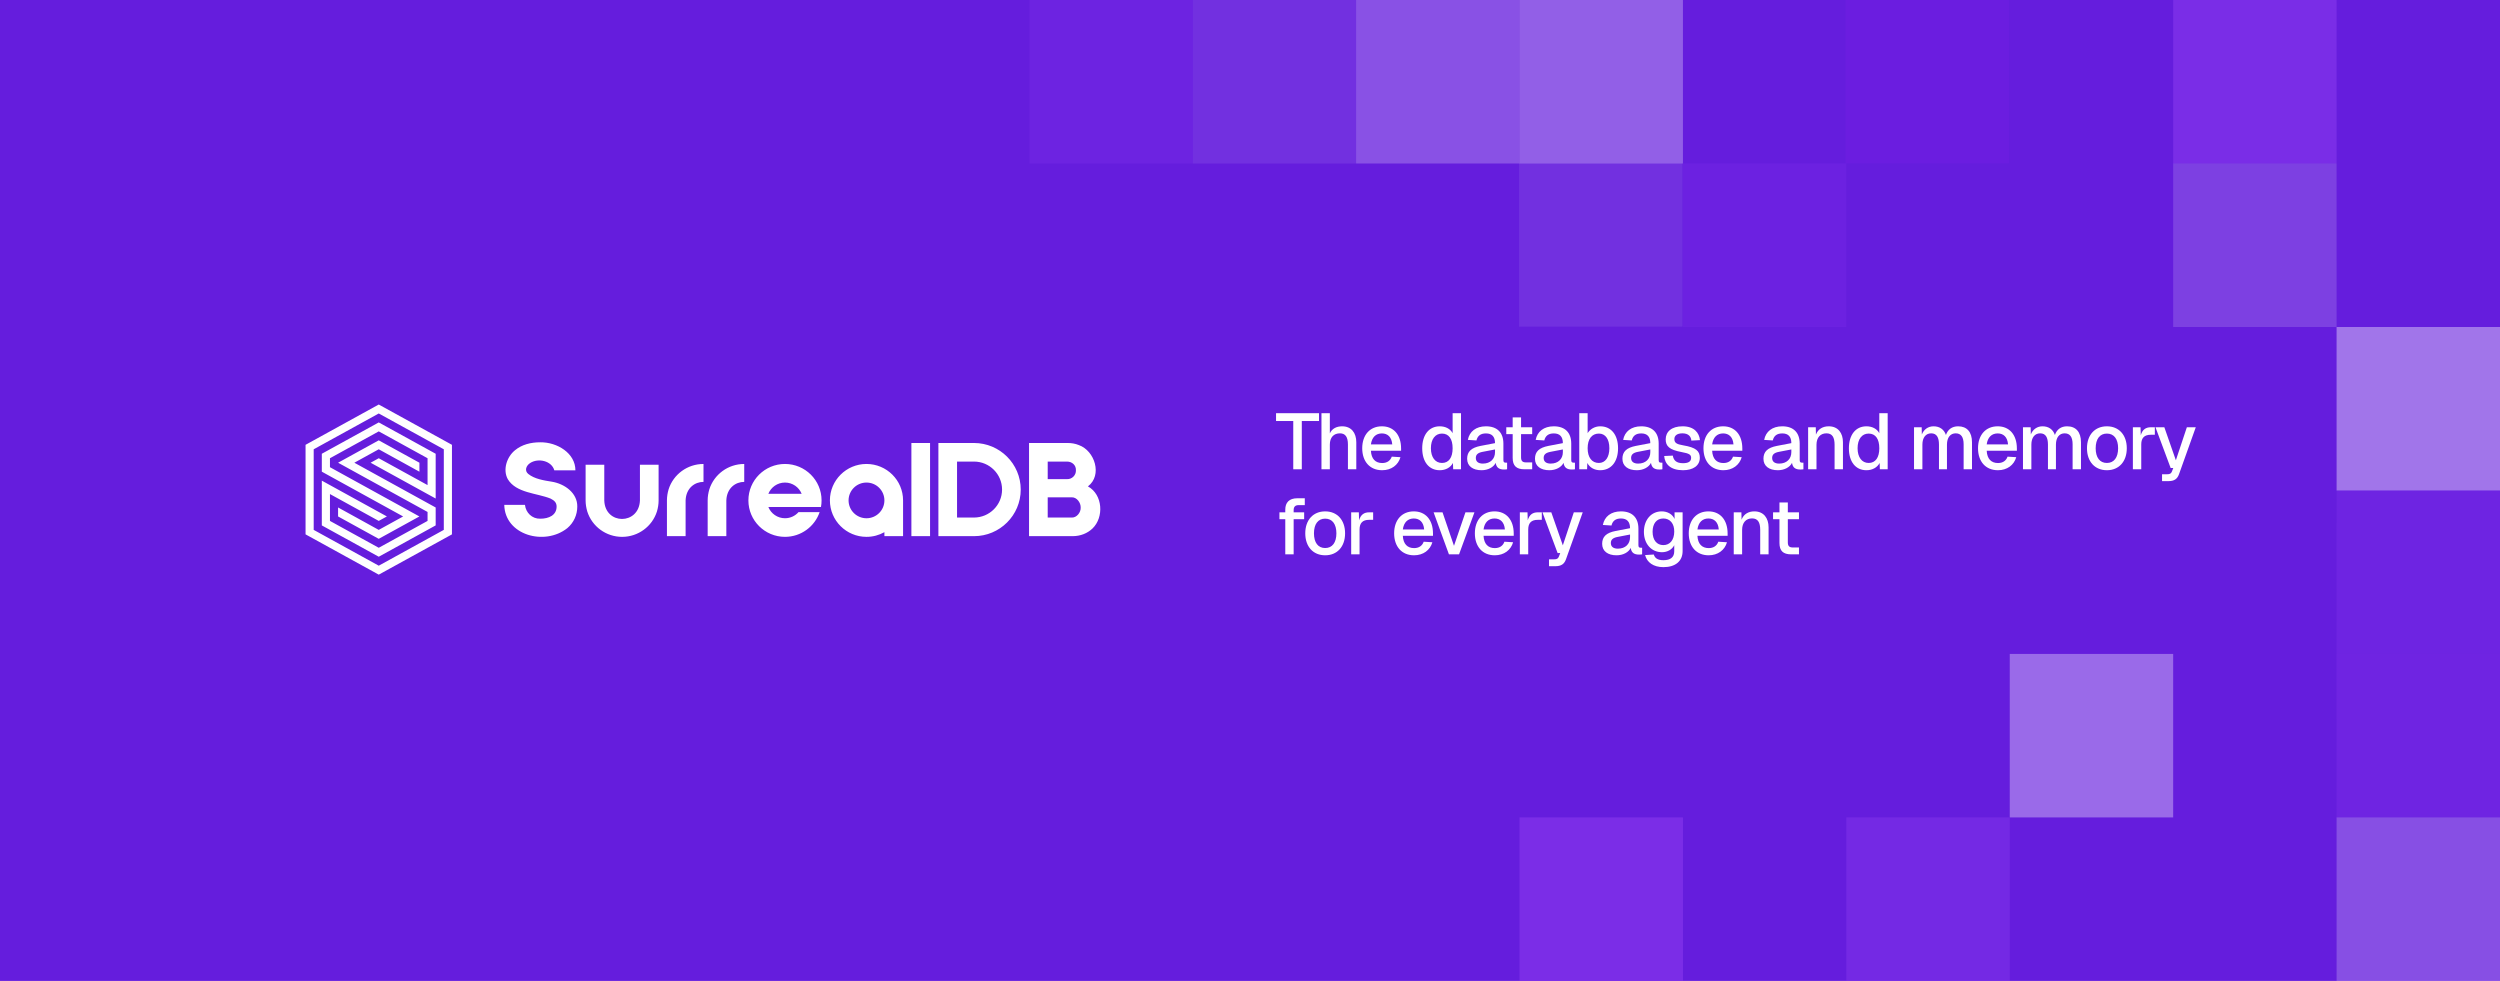
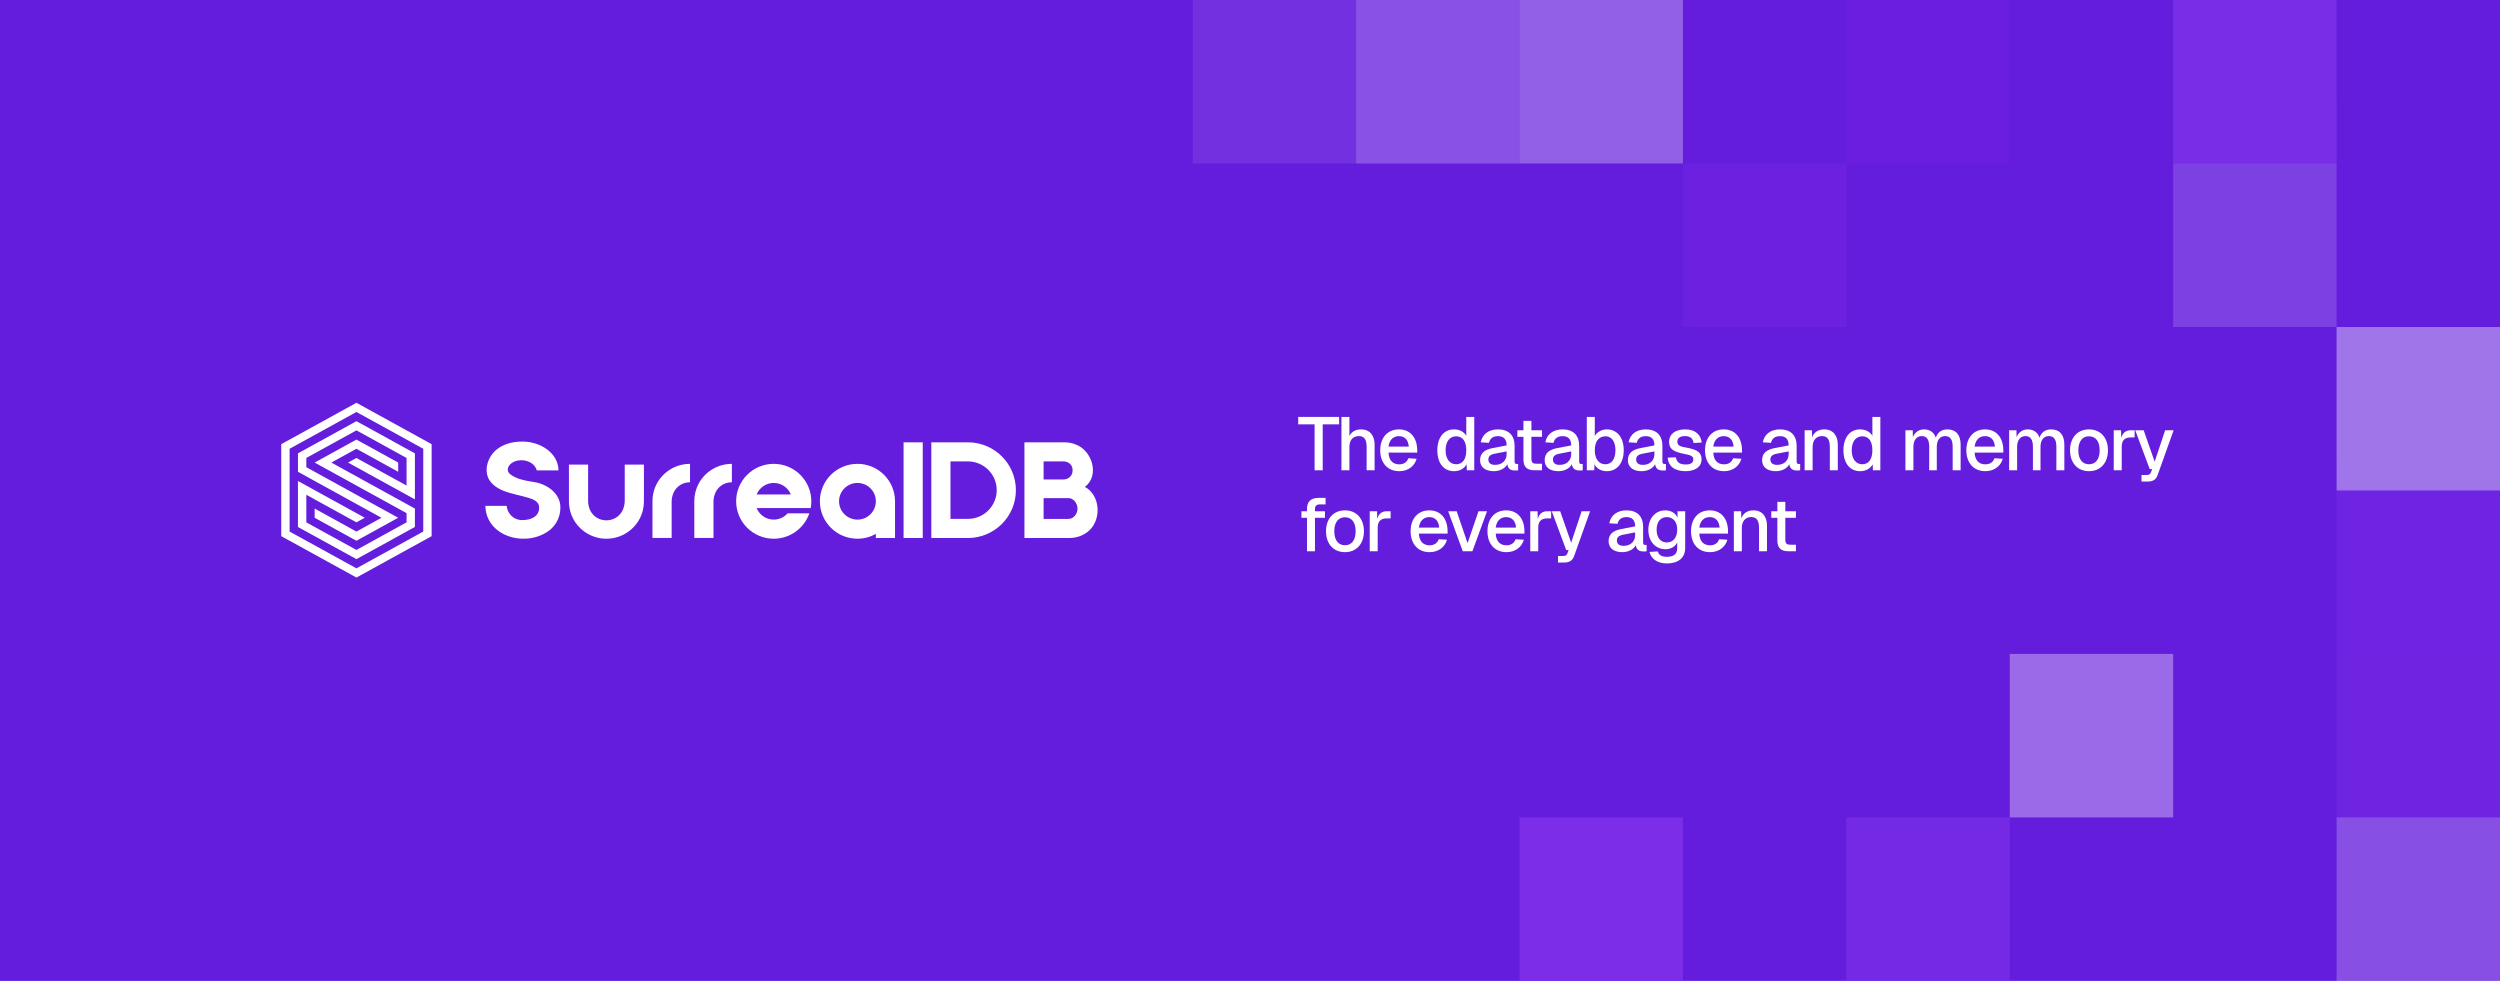
<svg xmlns="http://www.w3.org/2000/svg" width="1440" height="565" viewBox="0 0 1440 565" fill="none">
+   <rect width="1440" height="565" fill="#651DDD" />
  <g clip-path="url(#clip0_35691_84244)">
-     <rect width="1440" height="565" fill="#651DDD" />
-     <g clip-path="url(#clip1_35691_84244)">
-       <path d="M1251.75 -0.001L1251.75 94.166L1345.88 94.166L1345.87 -0.001L1251.75 -0.001Z" fill="#7F31EA" fill-opacity="0.83" />
-       <path opacity="0.3" d="M687 -0.001L687 94.166L781.125 94.166L781.125 -0.001L687 -0.001Z" fill="white" fill-opacity="0.29" />
-       <path d="M1157.62 376.666L1157.62 470.833L1251.75 470.833L1251.75 376.666L1157.62 376.666Z" fill="white" fill-opacity="0.34" />
-       <path opacity="0.6" d="M781.125 -0.001L781.125 94.166L875.25 94.166L875.25 -0.001L781.125 -0.001Z" fill="white" fill-opacity="0.39" />
-       <path d="M1251.75 94.166L1251.75 188.333L1345.88 188.333L1345.87 94.166L1251.75 94.166Z" fill="white" fill-opacity="0.16" />
-       <path opacity="0.2" d="M875 94L875 188.167L969.125 188.167L969.125 94L875 94Z" fill="white" fill-opacity="0.41" />
-       <path d="M1345.87 376.666L1345.88 470.833L1440 470.833L1440 376.666L1345.87 376.666Z" fill="#8333EB" fill-opacity="0.32" />
-       <path d="M969.375 94.166L969.375 188.333L1063.5 188.333L1063.5 94.166L969.375 94.166Z" fill="#7F31EA" fill-opacity="0.26" />
-       <path d="M1345.87 282.5L1345.88 376.667L1440 376.667L1440 282.5L1345.87 282.5Z" fill="#7D31EA" fill-opacity="0.37" />
-       <path d="M875.25 -0.001L875.25 94.166L969.375 94.166L969.375 -0.001L875.25 -0.001Z" fill="white" fill-opacity="0.29" />
-       <path d="M1063 -0.001L1063 94.166L1157.12 94.166L1157.12 -0.001L1063 -0.001Z" fill="#751EE8" fill-opacity="0.36" />
-       <path d="M875.25 470.833L875.25 565L969.375 565L969.375 470.833L875.25 470.833Z" fill="#8333EB" fill-opacity="0.75" />
-       <path d="M1063.5 470.833L1063.5 565L1157.62 565L1157.62 470.833L1063.5 470.833Z" fill="#7F31EA" fill-opacity="0.6" />
-       <path d="M1345.87 470.833L1345.88 565L1440 565L1440 470.833L1345.87 470.833Z" fill="white" fill-opacity="0.22" />
-       <path d="M1345.87 188.333L1345.88 282.5L1440 282.5L1440 188.333L1345.87 188.333Z" fill="white" fill-opacity="0.39" />
-     </g>
-     <path d="M1031.7 319.305C1027.11 319.305 1024.97 317.303 1024.97 312.753V299.057H1021.28V295.099H1024.97V289.411H1029.79V295.099H1036.21V299.057H1029.79V312.389C1029.79 314.664 1030.75 315.346 1032.75 315.346H1036.21V319.305H1031.7Z" fill="white" />
-     <path d="M998.633 319.305V295.099H1003.05L1003.14 299.33C1004.41 296.009 1007.19 294.553 1010.51 294.553C1015.92 294.553 1018.7 298.466 1018.7 303.744V319.305H1013.88V305.2C1013.88 300.923 1012.56 298.602 1009.19 298.602C1005.78 298.602 1003.46 300.923 1003.46 305.2V319.305H998.633Z" fill="white" />
-     <path d="M984.185 319.851C977.132 319.851 972.719 314.846 972.719 307.202C972.719 299.558 977.132 294.553 984.048 294.553C990.646 294.553 995.105 299.239 995.105 307.384V308.612H977.724C977.951 313.344 980.363 315.71 984.23 315.71C987.051 315.71 988.962 314.3 989.736 312.025L994.741 312.343C993.467 316.848 989.508 319.851 984.185 319.851ZM977.724 304.972H990.009C989.69 300.695 987.324 298.648 984.048 298.648C980.59 298.648 978.27 300.877 977.724 304.972Z" fill="white" />
-     <path d="M958.129 326.676C952.351 326.676 948.62 323.9 947.573 319.714L952.578 319.396C953.215 321.443 954.717 322.672 958.129 322.672C962.133 322.672 964.363 321.034 964.363 317.53V314.027C963.18 316.484 960.45 318.076 957.31 318.076C951.213 318.076 946.891 313.299 946.891 306.337C946.891 299.421 951.122 294.553 957.128 294.553C960.586 294.553 963.362 296.236 964.545 298.921V295.099H969.186V317.394C969.186 323.354 964.909 326.676 958.129 326.676ZM958.084 313.981C961.86 313.981 964.317 311.069 964.363 306.292C964.454 301.56 961.906 298.648 958.084 298.648C954.171 298.648 951.896 301.605 951.896 306.292C951.896 311.024 954.262 313.981 958.084 313.981Z" fill="white" />
-     <path d="M931.125 319.851C926.074 319.851 922.844 317.439 922.844 313.253C922.844 309.113 925.255 306.883 930.579 305.837L938.905 304.244C938.905 300.513 937.131 298.648 933.673 298.648C930.579 298.648 928.85 300.058 928.213 302.697L923.253 302.379C924.163 297.556 927.94 294.553 933.673 294.553C940.225 294.553 943.728 298.238 943.728 304.517V313.936C943.728 315.119 944.092 315.483 945.002 315.483H945.867V319.305C945.548 319.396 944.82 319.441 944.092 319.441C941.362 319.441 939.724 318.44 939.315 315.71V315.574C938.086 318.122 934.901 319.851 931.125 319.851ZM931.898 316.029C936.266 316.029 938.905 313.299 938.905 309.431V307.884L931.807 309.249C928.895 309.795 927.849 310.933 927.849 312.798C927.849 314.891 929.305 316.029 931.898 316.029Z" fill="white" />
-     <path d="M892.23 326.13V322.171H895.187C896.825 322.171 897.462 321.716 897.917 320.579L898.691 318.577H897.189L888.453 295.099H893.549L900.192 314.118L906.517 295.099H911.658L902.012 322.126C901.011 324.901 899.282 326.13 895.87 326.13H892.23Z" fill="white" />
-     <path d="M875.43 319.305V295.099H879.843L879.98 299.694C880.89 296.509 882.801 295.099 885.758 295.099H888.079V299.421H885.758C882.073 299.421 880.253 301.196 880.253 305.018V319.305H875.43Z" fill="white" />
-     <path d="M860.989 319.851C853.937 319.851 849.523 314.846 849.523 307.202C849.523 299.558 853.937 294.553 860.853 294.553C867.45 294.553 871.909 299.239 871.909 307.384V308.612H854.528C854.756 313.344 857.167 315.71 861.035 315.71C863.856 315.71 865.767 314.3 866.54 312.025L871.545 312.343C870.271 316.848 866.313 319.851 860.989 319.851ZM854.528 304.972H866.813C866.495 300.695 864.129 298.648 860.853 298.648C857.395 298.648 855.074 300.877 854.528 304.972Z" fill="white" />
-     <path d="M834.585 319.305L825.758 295.099H830.899L837.497 314.391L844.094 295.099H849.281L840.409 319.305H834.585Z" fill="white" />
-     <path d="M814.489 319.851C807.437 319.851 803.023 314.846 803.023 307.202C803.023 299.558 807.437 294.553 814.353 294.553C820.95 294.553 825.409 299.239 825.409 307.384V308.612H808.028C808.256 313.344 810.667 315.71 814.535 315.71C817.356 315.71 819.267 314.3 820.04 312.025L825.045 312.343C823.771 316.848 819.813 319.851 814.489 319.851ZM808.028 304.972H820.313C819.995 300.695 817.629 298.648 814.353 298.648C810.895 298.648 808.574 300.877 808.028 304.972Z" fill="white" />
-     <path d="M778.281 319.305V295.099H782.695L782.831 299.694C783.741 296.509 785.652 295.099 788.61 295.099H790.93V299.421H788.61C784.924 299.421 783.104 301.196 783.104 305.018V319.305H778.281Z" fill="white" />
-     <path d="M763.302 319.851C756.386 319.851 751.836 314.891 751.836 307.202C751.836 299.512 756.386 294.553 763.302 294.553C770.218 294.553 774.768 299.512 774.768 307.202C774.768 314.891 770.218 319.851 763.302 319.851ZM763.302 315.665C767.397 315.665 769.763 312.525 769.763 307.202C769.763 301.878 767.397 298.739 763.302 298.739C759.207 298.739 756.841 301.878 756.841 307.202C756.841 312.525 759.207 315.665 763.302 315.665Z" fill="white" />
-     <path d="M740.32 319.305V299.058H736.953V295.099H740.32V293.552C740.32 289.548 742.504 287 747.236 287H751.559V290.958H747.919C746.008 290.958 745.143 292.005 745.143 293.825V295.099H751.195V299.058H745.143V319.305H740.32Z" fill="white" />
-     <path d="M1245.34 277.13V273.171H1248.3C1249.93 273.171 1250.57 272.716 1251.03 271.579L1251.8 269.577H1250.3L1241.56 246.099H1246.66L1253.3 265.118L1259.63 246.099H1264.77L1255.12 273.126C1254.12 275.901 1252.39 277.13 1248.98 277.13H1245.34Z" fill="white" />
-     <path d="M1228.54 270.305V246.099H1232.95L1233.09 250.694C1234 247.509 1235.91 246.099 1238.87 246.099H1241.19V250.421H1238.87C1235.18 250.421 1233.36 252.196 1233.36 256.018V270.305H1228.54Z" fill="white" />
-     <path d="M1213.57 270.851C1206.65 270.851 1202.1 265.891 1202.1 258.202C1202.1 250.512 1206.65 245.553 1213.57 245.553C1220.48 245.553 1225.03 250.512 1225.03 258.202C1225.03 265.891 1220.48 270.851 1213.57 270.851ZM1213.57 266.665C1217.66 266.665 1220.03 263.525 1220.03 258.202C1220.03 252.878 1217.66 249.739 1213.57 249.739C1209.47 249.739 1207.11 252.878 1207.11 258.202C1207.11 263.525 1209.47 266.665 1213.57 266.665Z" fill="white" />
-     <path d="M1165.24 270.305V246.099H1169.66L1169.75 250.239C1170.93 247.282 1173.43 245.553 1176.48 245.553C1180.08 245.553 1182.58 247.418 1183.62 250.558C1184.72 247.327 1187.17 245.553 1190.63 245.553C1195.73 245.553 1198.64 248.829 1198.64 254.744V270.305H1193.82V255.927C1193.82 251.741 1192.31 249.602 1189.22 249.602C1186.17 249.602 1184.22 252.014 1184.22 256.109V270.305H1179.62V256.109C1179.62 252.014 1178.35 249.602 1175.12 249.602C1172.02 249.602 1170.07 252.059 1170.07 256.109V270.305H1165.24Z" fill="white" />
-     <path d="M1150.8 270.851C1143.75 270.851 1139.34 265.846 1139.34 258.202C1139.34 250.558 1143.75 245.553 1150.67 245.553C1157.26 245.553 1161.72 250.239 1161.72 258.384V259.612H1144.34C1144.57 264.344 1146.98 266.71 1150.85 266.71C1153.67 266.71 1155.58 265.3 1156.35 263.025L1161.36 263.343C1160.08 267.848 1156.13 270.851 1150.8 270.851ZM1144.34 255.972H1156.63C1156.31 251.695 1153.94 249.648 1150.67 249.648C1147.21 249.648 1144.89 251.877 1144.34 255.972Z" fill="white" />
-     <path d="M1102.48 270.305V246.099H1106.89L1106.98 250.239C1108.16 247.282 1110.67 245.553 1113.72 245.553C1117.31 245.553 1119.81 247.418 1120.86 250.558C1121.95 247.327 1124.41 245.553 1127.87 245.553C1132.96 245.553 1135.87 248.829 1135.87 254.744V270.305H1131.05V255.927C1131.05 251.741 1129.55 249.602 1126.46 249.602C1123.41 249.602 1121.45 252.014 1121.45 256.109V270.305H1116.85V256.109C1116.85 252.014 1115.58 249.602 1112.35 249.602C1109.26 249.602 1107.3 252.059 1107.3 256.109V270.305H1102.48Z" fill="white" />
-     <path d="M1075.06 270.851C1068.83 270.851 1064.96 265.983 1064.96 258.202C1064.96 250.467 1068.87 245.553 1075.06 245.553C1078.38 245.553 1081.16 247.009 1082.48 249.512V238H1087.3V270.305H1082.8L1082.66 266.665C1081.3 269.304 1078.43 270.851 1075.06 270.851ZM1076.34 266.665C1080.29 266.665 1082.48 263.526 1082.48 258.202C1082.48 252.833 1080.29 249.739 1076.34 249.739C1072.47 249.739 1069.97 252.924 1069.97 258.202C1069.97 263.389 1072.47 266.665 1076.34 266.665Z" fill="white" />
-     <path d="M1041.48 270.305V246.099H1045.89L1045.98 250.33C1047.26 247.009 1050.03 245.553 1053.35 245.553C1058.77 245.553 1061.54 249.466 1061.54 254.744V270.305H1056.72V256.2C1056.72 251.923 1055.4 249.602 1052.03 249.602C1048.62 249.602 1046.3 251.923 1046.3 256.2V270.305H1041.48Z" fill="white" />
-     <path d="M1024.03 270.851C1018.98 270.851 1015.75 268.439 1015.75 264.253C1015.75 260.113 1018.16 257.883 1023.48 256.837L1031.81 255.244C1031.81 251.513 1030.04 249.648 1026.58 249.648C1023.48 249.648 1021.76 251.058 1021.12 253.697L1016.16 253.379C1017.07 248.556 1020.85 245.553 1026.58 245.553C1033.13 245.553 1036.63 249.238 1036.63 255.517V264.936C1036.63 266.119 1037 266.483 1037.91 266.483H1038.77V270.305C1038.45 270.396 1037.73 270.441 1037 270.441C1034.27 270.441 1032.63 269.44 1032.22 266.71V266.574C1030.99 269.122 1027.81 270.851 1024.03 270.851ZM1024.8 267.029C1029.17 267.029 1031.81 264.299 1031.81 260.431V258.884L1024.71 260.249C1021.8 260.795 1020.76 261.933 1020.76 263.798C1020.76 265.891 1022.21 267.029 1024.8 267.029Z" fill="white" />
-     <path d="M992.661 270.851C985.609 270.851 981.195 265.846 981.195 258.202C981.195 250.558 985.609 245.553 992.525 245.553C999.122 245.553 1003.58 250.239 1003.58 258.384V259.612H986.2C986.428 264.344 988.839 266.71 992.707 266.71C995.528 266.71 997.439 265.3 998.212 263.025L1003.22 263.343C1001.94 267.848 997.985 270.851 992.661 270.851ZM986.2 255.972H998.485C998.167 251.695 995.801 249.648 992.525 249.648C989.067 249.648 986.746 251.877 986.2 255.972Z" fill="white" />
-     <path d="M969.399 270.851C962.347 270.851 958.934 267.438 958.57 262.661L963.53 262.433C963.985 265.118 965.532 266.801 969.399 266.801C972.402 266.801 974.086 265.891 974.086 263.753C974.086 261.978 973.176 261.205 968.58 260.386C961.528 259.066 959.435 257.019 959.435 253.06C959.435 248.647 962.847 245.553 969.172 245.553C975.86 245.553 978.727 249.284 979.182 253.515L974.222 253.788C974.04 251.513 972.63 249.602 969.081 249.602C965.941 249.602 964.44 250.967 964.44 252.878C964.44 255.017 965.623 255.881 969.536 256.518C976.861 257.747 979.091 259.749 979.091 263.707C979.091 268.257 975.178 270.851 969.399 270.851Z" fill="white" />
-     <path d="M942.797 270.851C937.746 270.851 934.516 268.439 934.516 264.253C934.516 260.113 936.927 257.883 942.251 256.837L950.577 255.244C950.577 251.513 948.803 249.648 945.345 249.648C942.251 249.648 940.522 251.058 939.885 253.697L934.925 253.379C935.835 248.556 939.612 245.553 945.345 245.553C951.897 245.553 955.4 249.238 955.4 255.517V264.936C955.4 266.119 955.764 266.483 956.674 266.483H957.539V270.305C957.22 270.396 956.492 270.441 955.764 270.441C953.034 270.441 951.396 269.44 950.987 266.71V266.574C949.758 269.122 946.573 270.851 942.797 270.851ZM943.57 267.029C947.938 267.029 950.577 264.299 950.577 260.431V258.884L943.479 260.249C940.567 260.795 939.521 261.933 939.521 263.798C939.521 265.891 940.977 267.029 943.57 267.029Z" fill="white" />
-     <path d="M921.714 270.851C918.347 270.851 915.662 269.304 914.297 266.665L914.161 270.305H909.656V238H914.479V249.512C915.708 247.419 918.347 245.553 921.714 245.553C928.038 245.553 931.997 250.467 931.997 258.202C931.997 265.937 928.038 270.851 921.714 270.851ZM920.94 266.665C924.626 266.665 926.992 263.435 926.992 258.202C926.992 252.879 924.671 249.739 920.986 249.739C916.891 249.739 914.479 252.879 914.479 258.202C914.479 263.435 916.891 266.665 920.94 266.665Z" fill="white" />
-     <path d="M892.429 270.851C887.379 270.851 884.148 268.439 884.148 264.253C884.148 260.113 886.56 257.883 891.883 256.837L900.21 255.244C900.21 251.513 898.435 249.648 894.977 249.648C891.883 249.648 890.154 251.058 889.517 253.697L884.558 253.379C885.468 248.556 889.244 245.553 894.977 245.553C901.529 245.553 905.033 249.238 905.033 255.517V264.936C905.033 266.119 905.397 266.483 906.307 266.483H907.171V270.305C906.853 270.396 906.125 270.441 905.397 270.441C902.667 270.441 901.029 269.44 900.619 266.71V266.574C899.391 269.122 896.206 270.851 892.429 270.851ZM893.203 267.029C897.571 267.029 900.21 264.299 900.21 260.431V258.884L893.112 260.249C890.2 260.795 889.153 261.933 889.153 263.798C889.153 265.891 890.609 267.029 893.203 267.029Z" fill="white" />
-     <path d="M878.037 270.305C873.441 270.305 871.303 268.303 871.303 263.753V250.057H867.617V246.099H871.303V240.411H876.126V246.099H882.541V250.057H876.126V263.389C876.126 265.664 877.081 266.346 879.083 266.346H882.541V270.305H878.037Z" fill="white" />
-     <path d="M853.351 270.851C848.301 270.851 845.07 268.439 845.07 264.253C845.07 260.113 847.482 257.883 852.805 256.837L861.132 255.244C861.132 251.513 859.357 249.648 855.899 249.648C852.805 249.648 851.076 251.058 850.439 253.697L845.48 253.379C846.39 248.556 850.166 245.553 855.899 245.553C862.451 245.553 865.955 249.238 865.955 255.517V264.936C865.955 266.119 866.319 266.483 867.229 266.483H868.093V270.305C867.775 270.396 867.047 270.441 866.319 270.441C863.589 270.441 861.951 269.44 861.541 266.71V266.574C860.313 269.122 857.128 270.851 853.351 270.851ZM854.125 267.029C858.493 267.029 861.132 264.299 861.132 260.431V258.884L854.034 260.249C851.122 260.795 850.075 261.933 850.075 263.798C850.075 265.891 851.531 267.029 854.125 267.029Z" fill="white" />
-     <path d="M829.296 270.851C823.063 270.851 819.195 265.983 819.195 258.202C819.195 250.467 823.108 245.553 829.296 245.553C832.618 245.553 835.393 247.009 836.713 249.512V238H841.536V270.305H837.031L836.895 266.665C835.53 269.304 832.663 270.851 829.296 270.851ZM830.57 266.665C834.529 266.665 836.713 263.526 836.713 258.202C836.713 252.833 834.529 249.739 830.57 249.739C826.703 249.739 824.2 252.924 824.2 258.202C824.2 263.389 826.703 266.665 830.57 266.665Z" fill="white" />
-     <path d="M796.107 270.851C789.054 270.851 784.641 265.846 784.641 258.202C784.641 250.558 789.054 245.553 795.97 245.553C802.568 245.553 807.027 250.239 807.027 258.384V259.612H789.646C789.873 264.344 792.285 266.71 796.152 266.71C798.973 266.71 800.884 265.3 801.658 263.025L806.663 263.343C805.389 267.848 801.43 270.851 796.107 270.851ZM789.646 255.972H801.931C801.612 251.695 799.246 249.648 795.97 249.648C792.512 249.648 790.192 251.877 789.646 255.972Z" fill="white" />
-     <path d="M761.164 270.305V238H765.987V249.603C767.261 246.827 769.9 245.553 773.085 245.553C778.363 245.553 781.23 249.33 781.23 254.744V270.305H776.407V256.018C776.407 251.696 774.905 249.603 771.811 249.603C768.262 249.603 765.987 251.878 765.987 256.109V270.305H761.164Z" fill="white" />
-     <path d="M744.919 270.305V242.505H735V238H759.752V242.505H749.833V270.305H744.919Z" fill="white" />
-     <path d="M260.326 256.212V307.798L218.163 331L176 307.788V256.212L218.163 233L260.326 256.212ZM180.688 258.793V305.207L218.163 325.84L255.629 305.207L255.639 258.793L218.163 238.16L180.688 258.793ZM241.584 266.523V271.704L218.163 258.782L204.108 266.523L250.95 292.316V302.627C248.561 303.947 221.396 318.899 218.163 320.679L185.366 302.637V276.845L222.852 297.467L218.163 300.047L190.055 284.575V300.047C197.052 303.907 211.156 311.668 218.163 315.519C218.163 315.519 243.773 301.427 246.272 300.047V294.887C227.881 284.766 197.623 268.114 194.742 266.523C197.844 264.823 214.679 255.552 218.163 253.632L241.584 266.523ZM250.95 261.363V287.155L213.476 266.523L218.163 263.943L246.272 279.415V263.943C239.265 260.093 225.16 252.332 218.163 248.472C218.076 248.52 192.551 262.565 190.055 263.943V269.104C208.446 279.235 238.693 295.886 241.574 297.477C238.472 299.177 221.637 308.448 218.153 310.368L194.732 297.477V292.296L218.153 305.218L232.208 297.477L185.366 271.684V261.363C187.765 260.053 214.919 245.103 218.163 243.312L250.95 261.363ZM311.182 254.76C320.959 254.64 331.439 261.04 331.439 270.921H319.293C317.737 265.38 310.006 263.681 305.358 266.711C302.969 268.291 302.016 271.171 304.284 272.991C307.858 275.882 313.22 276.721 317.747 277.441C325.246 278.642 332.624 283.943 332.514 291.783C332.514 296.594 330.486 301.054 326.792 304.194C313.812 314.585 290.823 308.305 290.461 290.813H302.377C302.859 295.274 306.433 298.894 311.191 298.774C316.201 298.774 320.607 296.724 320.607 291.773C320.607 289.493 319.293 288.282 317.145 287.192C309.164 283.952 297.367 284.072 292.479 275.991C289.507 270.551 291.886 263.2 296.645 259.34C300.58 256.09 305.69 254.76 311.182 254.76ZM348.064 288.298C348.536 302.459 368.011 302.459 368.604 288.298V267.676H379.355V288.298C379.355 290.448 378.994 292.588 378.401 294.608C375.651 303.289 367.53 309.23 358.334 309.23C349.138 309.23 341.017 303.289 338.267 294.599C337.674 292.568 337.313 290.428 337.312 288.288V267.676H348.064V288.298ZM452.149 267.242C463.784 267.242 473.222 276.643 473.222 288.234C473.222 289.524 473.111 290.805 472.88 292.035H442.572C444.088 295.825 447.813 298.506 452.16 298.506C455.262 298.506 458.042 297.145 459.93 294.995H472.107C469.286 303.266 461.415 309.227 452.149 309.227C440.515 309.226 431.078 299.825 431.078 288.234C431.078 276.643 440.514 267.242 452.149 267.242ZM499.095 267.242C510.73 267.242 520.167 276.643 520.167 288.234V308.816H509.415V306.536C506.363 308.246 502.839 309.227 499.095 309.227C487.46 309.226 478.023 299.825 478.023 288.234C478.023 276.643 487.46 267.242 499.095 267.242ZM535.713 308.829H524.961V255.164H535.713V308.829ZM561.005 255.164C575.872 255.164 587.939 267.176 587.939 281.997C587.939 296.818 575.882 308.829 561.005 308.829H540.516V255.164H561.005ZM614.944 255.164C617.213 255.164 619.361 255.524 621.389 256.354C630.594 259.575 635.132 273.736 626.649 280.156C635.253 284.907 635.975 297.998 629.27 304.419C626.288 307.269 622.222 308.819 617.926 308.819C617.926 308.819 594.043 308.819 592.728 308.819V255.164H614.944ZM405.218 277.562C400.218 277.562 395.199 281.102 394.908 288.183V308.805H384.156V288.183C384.156 286.032 384.518 283.891 385.11 281.871C387.861 273.19 395.982 267.25 405.178 267.25H405.218V277.562ZM428.679 277.562C423.679 277.562 418.66 281.102 418.369 288.183V308.805H407.617V288.183C407.617 286.032 407.979 283.891 408.571 281.871C411.322 273.19 419.443 267.25 428.639 267.25H428.679V277.562ZM499.095 277.953C493.393 277.953 488.775 282.554 488.775 288.234C488.775 293.915 493.393 298.515 499.095 298.516C504.797 298.516 509.415 293.915 509.415 288.234C509.415 282.554 504.797 277.953 499.095 277.953ZM617.333 286.457H603.479V298.118H617.333C620.204 298.238 622.593 295.138 622.473 292.408C622.593 289.548 620.204 286.337 617.333 286.457ZM551.257 298.108H561.005C569.939 298.108 577.188 290.887 577.188 281.986C577.187 273.086 569.94 265.865 560.995 265.865H551.257V298.108ZM452.16 277.953C447.813 277.953 444.088 280.633 442.572 284.424H461.747C460.231 280.634 456.507 277.953 452.16 277.953ZM603.479 275.986H614.593C617.464 276.106 619.853 273.725 619.732 270.865C619.843 267.885 617.464 265.865 614.593 265.865H603.479V275.986Z" fill="white" />
+     <path d="M1251.75 -0.001L1251.75 94.166L1345.88 94.166L1345.87 -0.001L1251.75 -0.001Z" fill="#7F31EA" fill-opacity="0.83" />
+     <path opacity="0.3" d="M687 -0.001L687 94.166L781.125 94.166L781.125 -0.001L687 -0.001Z" fill="white" fill-opacity="0.29" />
+     <path d="M1157.62 376.666L1157.62 470.833L1251.75 470.833L1251.75 376.666L1157.62 376.666Z" fill="white" fill-opacity="0.34" />
+     <path opacity="0.6" d="M781.125 -0.001L781.125 94.166L875.25 94.166L875.25 -0.001L781.125 -0.001Z" fill="white" fill-opacity="0.39" />
+     <path d="M1251.75 94.166L1251.75 188.333L1345.88 188.333L1345.87 94.166L1251.75 94.166Z" fill="white" fill-opacity="0.16" />
+     <path d="M1345.87 376.666L1345.88 470.833L1440 470.833L1440 376.666L1345.87 376.666Z" fill="#8333EB" fill-opacity="0.32" />
+     <path d="M969.375 94.166L969.375 188.333L1063.5 188.333L1063.5 94.166L969.375 94.166Z" fill="#7F31EA" fill-opacity="0.26" />
+     <path d="M1345.87 282.5L1345.88 376.667L1440 376.667L1440 282.5L1345.87 282.5Z" fill="#7D31EA" fill-opacity="0.37" />
+     <path d="M875.25 -0.001L875.25 94.166L969.375 94.166L969.375 -0.001L875.25 -0.001Z" fill="white" fill-opacity="0.29" />
+     <path d="M1063 -0.001L1063 94.166L1157.12 94.166L1157.12 -0.001L1063 -0.001Z" fill="#751EE8" fill-opacity="0.36" />
+     <path d="M875.25 470.833L875.25 565L969.375 565L969.375 470.833L875.25 470.833Z" fill="#8333EB" fill-opacity="0.75" />
+     <path d="M1063.5 470.833L1063.5 565L1157.62 565L1157.62 470.833L1063.5 470.833Z" fill="#7F31EA" fill-opacity="0.6" />
+     <path d="M1345.87 470.833L1345.88 565L1440 565L1440 470.833L1345.87 470.833Z" fill="white" fill-opacity="0.22" />
+     <path d="M1345.87 188.333L1345.88 282.5L1440 282.5L1440 188.333L1345.87 188.333Z" fill="white" fill-opacity="0.39" />
    <path d="M593 -0.001L593 94.166L687.125 94.166L687.125 -0.001L593 -0.001Z" fill="#7F31EA" fill-opacity="0.31" />
  </g>
+   <path d="M1030.17 317.523C1025.79 317.523 1023.76 315.617 1023.76 311.287V298.251H1020.25V294.484H1023.76V289.07H1028.35V294.484H1034.45V298.251H1028.35V310.94C1028.35 313.106 1029.26 313.755 1031.16 313.755H1034.45V317.523H1030.17Z" fill="white" />
+   <path d="M998.695 317.523V294.484H1002.9L1002.98 298.511C1004.2 295.35 1006.84 293.964 1010 293.964C1015.15 293.964 1017.79 297.688 1017.79 302.712V317.523H1013.2V304.098C1013.2 300.027 1011.95 297.818 1008.74 297.818C1005.49 297.818 1003.29 300.027 1003.29 304.098V317.523H998.695Z" fill="white" />
+   <path d="M984.945 318.042C978.232 318.042 974.031 313.279 974.031 306.003C974.031 298.728 978.232 293.964 984.815 293.964C991.094 293.964 995.338 298.424 995.338 306.176V307.346H978.795C979.012 311.85 981.307 314.102 984.988 314.102C987.673 314.102 989.492 312.759 990.228 310.594L994.992 310.897C993.779 315.184 990.011 318.042 984.945 318.042ZM978.795 303.881H990.488C990.185 299.81 987.933 297.861 984.815 297.861C981.523 297.861 979.315 299.984 978.795 303.881Z" fill="white" />
+   <path d="M960.142 324.539C954.642 324.539 951.091 321.897 950.095 317.913L954.859 317.609C955.465 319.558 956.894 320.728 960.142 320.728C963.953 320.728 966.075 319.168 966.075 315.834V312.499C964.949 314.838 962.351 316.354 959.363 316.354C953.559 316.354 949.445 311.806 949.445 305.18C949.445 298.598 953.473 293.964 959.189 293.964C962.481 293.964 965.122 295.566 966.248 298.121V294.484H970.666V315.704C970.666 321.377 966.595 324.539 960.142 324.539ZM960.099 312.456C963.693 312.456 966.032 309.684 966.075 305.137C966.162 300.633 963.737 297.861 960.099 297.861C956.374 297.861 954.209 300.676 954.209 305.137C954.209 309.641 956.461 312.456 960.099 312.456Z" fill="white" />
+   <path d="M934.437 318.042C929.629 318.042 926.555 315.747 926.555 311.763C926.555 307.822 928.85 305.7 933.917 304.704L941.842 303.188C941.842 299.637 940.153 297.861 936.862 297.861C933.917 297.861 932.271 299.204 931.665 301.716L926.944 301.413C927.811 296.822 931.405 293.964 936.862 293.964C943.098 293.964 946.433 297.472 946.433 303.448V312.413C946.433 313.539 946.779 313.885 947.645 313.885H948.468V317.523C948.165 317.609 947.472 317.653 946.779 317.653C944.181 317.653 942.622 316.7 942.232 314.102V313.972C941.062 316.397 938.031 318.042 934.437 318.042ZM935.173 314.405C939.33 314.405 941.842 311.806 941.842 308.125V306.653L935.086 307.952C932.315 308.472 931.318 309.554 931.318 311.33C931.318 313.322 932.704 314.405 935.173 314.405Z" fill="white" />
+   <path d="M897.415 324.019V320.251H900.23C901.789 320.251 902.395 319.818 902.828 318.735L903.564 316.83H902.135L893.82 294.483H898.671L904.993 312.586L911.013 294.483H915.907L906.726 320.208C905.773 322.849 904.127 324.019 900.879 324.019H897.415Z" fill="white" />
+   <path d="M881.43 317.523V294.483H885.63L885.76 298.857C886.627 295.826 888.445 294.483 891.26 294.483H893.469V298.598H891.26C887.752 298.598 886.02 300.287 886.02 303.924V317.523H881.43Z" fill="white" />
+   <path d="M867.687 318.042C860.974 318.042 856.773 313.279 856.773 306.003C856.773 298.728 860.974 293.964 867.557 293.964C873.836 293.964 878.08 298.424 878.08 306.176V307.346H861.537C861.754 311.85 864.049 314.102 867.73 314.102C870.415 314.102 872.234 312.759 872.97 310.594L877.734 310.897C876.521 315.184 872.754 318.042 867.687 318.042ZM861.537 303.881H873.23C872.927 299.81 870.675 297.861 867.557 297.861C864.266 297.861 862.057 299.984 861.537 303.881Z" fill="white" />
+   <path d="M842.55 317.523L834.148 294.483H839.042L845.322 312.846L851.601 294.483H856.538L848.093 317.523H842.55Z" fill="white" />
+   <path d="M823.429 318.042C816.716 318.042 812.516 313.279 812.516 306.003C812.516 298.728 816.716 293.964 823.299 293.964C829.579 293.964 833.823 298.424 833.823 306.176V307.346H817.279C817.496 311.85 819.791 314.102 823.472 314.102C826.157 314.102 827.976 312.759 828.712 310.594L833.476 310.897C832.264 315.184 828.496 318.042 823.429 318.042ZM817.279 303.881H828.972C828.669 299.81 826.417 297.861 823.299 297.861C820.008 297.861 817.799 299.984 817.279 303.881Z" fill="white" />
+   <path d="M788.961 317.523V294.483H793.162L793.292 298.857C794.158 295.826 795.977 294.483 798.792 294.483H801V298.598H798.792C795.284 298.598 793.551 300.287 793.551 303.924V317.523H788.961Z" fill="white" />
+   <path d="M774.702 318.042C768.12 318.042 763.789 313.322 763.789 306.003C763.789 298.684 768.12 293.964 774.702 293.964C781.285 293.964 785.616 298.684 785.616 306.003C785.616 313.322 781.285 318.042 774.702 318.042ZM774.702 314.058C778.6 314.058 780.852 311.07 780.852 306.003C780.852 300.936 778.6 297.948 774.702 297.948C770.805 297.948 768.553 300.936 768.553 306.003C768.553 311.07 770.805 314.058 774.702 314.058Z" fill="white" />
+   <path d="M752.83 317.523V298.252H749.625V294.484H752.83V293.012C752.83 289.201 754.908 286.775 759.412 286.775H763.527V290.543H760.062C758.243 290.543 757.42 291.539 757.42 293.271V294.484H763.18V298.252H757.42V317.523H752.83Z" fill="white" />
+   <path d="M1233.51 277.381V273.613H1236.32C1237.88 273.613 1238.49 273.18 1238.92 272.098L1239.66 270.192H1238.23L1229.91 247.846H1234.76L1241.09 265.948L1247.11 247.846H1252L1242.82 273.57C1241.87 276.212 1240.22 277.381 1236.97 277.381H1233.51Z" fill="white" />
+   <path d="M1217.52 270.885V247.846H1221.72L1221.85 252.22C1222.71 249.188 1224.53 247.846 1227.35 247.846H1229.55V251.96H1227.35C1223.84 251.96 1222.11 253.649 1222.11 257.287V270.885H1217.52Z" fill="white" />
+   <path d="M1203.26 271.405C1196.68 271.405 1192.35 266.684 1192.35 259.365C1192.35 252.047 1196.68 247.326 1203.26 247.326C1209.85 247.326 1214.18 252.047 1214.18 259.365C1214.18 266.684 1209.85 271.405 1203.26 271.405ZM1203.26 267.421C1207.16 267.421 1209.41 264.432 1209.41 259.365C1209.41 254.299 1207.16 251.31 1203.26 251.31C1199.37 251.31 1197.12 254.299 1197.12 259.365C1197.12 264.432 1199.37 267.421 1203.26 267.421Z" fill="white" />
+   <path d="M1157.27 270.885V247.846H1161.47L1161.56 251.787C1162.69 248.972 1165.07 247.326 1167.97 247.326C1171.39 247.326 1173.77 249.102 1174.77 252.09C1175.81 249.015 1178.15 247.326 1181.44 247.326C1186.29 247.326 1189.06 250.444 1189.06 256.074V270.885H1184.47V257.2C1184.47 253.216 1183.04 251.18 1180.1 251.18C1177.19 251.18 1175.33 253.476 1175.33 257.373V270.885H1170.96V257.373C1170.96 253.476 1169.75 251.18 1166.67 251.18C1163.73 251.18 1161.86 253.519 1161.86 257.373V270.885H1157.27Z" fill="white" />
+   <path d="M1143.53 271.405C1136.82 271.405 1132.62 266.641 1132.62 259.365C1132.62 252.09 1136.82 247.326 1143.4 247.326C1149.68 247.326 1153.92 251.787 1153.92 259.539V260.708H1137.38C1137.6 265.212 1139.89 267.464 1143.57 267.464C1146.26 267.464 1148.08 266.121 1148.81 263.956L1153.58 264.259C1152.37 268.547 1148.6 271.405 1143.53 271.405ZM1137.38 257.243H1149.07C1148.77 253.173 1146.52 251.224 1143.4 251.224C1140.11 251.224 1137.9 253.346 1137.38 257.243Z" fill="white" />
+   <path d="M1097.53 270.885V247.846H1101.73L1101.82 251.787C1102.94 248.972 1105.33 247.326 1108.23 247.326C1111.65 247.326 1114.03 249.102 1115.03 252.09C1116.07 249.015 1118.41 247.326 1121.7 247.326C1126.55 247.326 1129.32 250.444 1129.32 256.074V270.885H1124.73V257.2C1124.73 253.216 1123.3 251.18 1120.35 251.18C1117.45 251.18 1115.59 253.476 1115.59 257.373V270.885H1111.22V257.373C1111.22 253.476 1110 251.18 1106.93 251.18C1103.98 251.18 1102.12 253.519 1102.12 257.373V270.885H1097.53Z" fill="white" />
+   <path d="M1071.43 271.404C1065.5 271.404 1061.82 266.77 1061.82 259.365C1061.82 252.003 1065.54 247.326 1071.43 247.326C1074.6 247.326 1077.24 248.711 1078.49 251.093V240.137H1083.08V270.885H1078.8L1078.67 267.42C1077.37 269.932 1074.64 271.404 1071.43 271.404ZM1072.65 267.42C1076.41 267.42 1078.49 264.432 1078.49 259.365C1078.49 254.255 1076.41 251.31 1072.65 251.31C1068.97 251.31 1066.58 254.341 1066.58 259.365C1066.58 264.302 1068.97 267.42 1072.65 267.42Z" fill="white" />
+   <path d="M1039.47 270.885V247.846H1043.67L1043.76 251.873C1044.97 248.712 1047.61 247.326 1050.77 247.326C1055.93 247.326 1058.57 251.051 1058.57 256.074V270.885H1053.98V257.46C1053.98 253.389 1052.72 251.18 1049.52 251.18C1046.27 251.18 1044.06 253.389 1044.06 257.46V270.885H1039.47Z" fill="white" />
+   <path d="M1022.87 271.405C1018.06 271.405 1014.98 269.11 1014.98 265.125C1014.98 261.184 1017.28 259.062 1022.35 258.066L1030.27 256.551C1030.27 252.999 1028.58 251.224 1025.29 251.224C1022.35 251.224 1020.7 252.566 1020.09 255.078L1015.37 254.775C1016.24 250.184 1019.83 247.326 1025.29 247.326C1031.53 247.326 1034.86 250.834 1034.86 256.81V265.775C1034.86 266.901 1035.21 267.247 1036.07 267.247H1036.9V270.885C1036.59 270.972 1035.9 271.015 1035.21 271.015C1032.61 271.015 1031.05 270.062 1030.66 267.464V267.334C1029.49 269.759 1026.46 271.405 1022.87 271.405ZM1023.6 267.767C1027.76 267.767 1030.27 265.169 1030.27 261.488V260.015L1023.52 261.314C1020.74 261.834 1019.75 262.917 1019.75 264.692C1019.75 266.684 1021.13 267.767 1023.6 267.767Z" fill="white" />
+   <path d="M993.007 271.405C986.295 271.405 982.094 266.641 982.094 259.365C982.094 252.09 986.295 247.326 992.877 247.326C999.157 247.326 1003.4 251.787 1003.4 259.539V260.708H986.858C987.074 265.212 989.369 267.464 993.05 267.464C995.735 267.464 997.554 266.121 998.291 263.956L1003.05 264.259C1001.84 268.547 998.074 271.405 993.007 271.405ZM986.858 257.243H998.55C998.247 253.173 995.995 251.224 992.877 251.224C989.586 251.224 987.377 253.346 986.858 257.243Z" fill="white" />
+   <path d="M970.87 271.405C964.157 271.405 960.909 268.157 960.562 263.61L965.283 263.393C965.716 265.948 967.188 267.55 970.87 267.55C973.728 267.55 975.33 266.684 975.33 264.649C975.33 262.96 974.464 262.224 970.09 261.444C963.377 260.188 961.385 258.24 961.385 254.472C961.385 250.271 964.633 247.326 970.653 247.326C977.019 247.326 979.747 250.877 980.181 254.905L975.46 255.165C975.287 252.999 973.944 251.18 970.566 251.18C967.578 251.18 966.149 252.48 966.149 254.299C966.149 256.334 967.275 257.157 970.999 257.763C977.972 258.932 980.094 260.838 980.094 264.606C980.094 268.936 976.37 271.405 970.87 271.405Z" fill="white" />
+   <path d="M945.546 271.405C940.739 271.405 937.664 269.11 937.664 265.125C937.664 261.184 939.959 259.062 945.026 258.066L952.951 256.551C952.951 252.999 951.262 251.224 947.971 251.224C945.026 251.224 943.381 252.566 942.774 255.078L938.054 254.775C938.92 250.184 942.514 247.326 947.971 247.326C954.207 247.326 957.542 250.834 957.542 256.81V265.775C957.542 266.901 957.888 267.247 958.755 267.247H959.577V270.885C959.274 270.972 958.581 271.015 957.888 271.015C955.29 271.015 953.731 270.062 953.341 267.464V267.334C952.172 269.759 949.14 271.405 945.546 271.405ZM946.282 267.767C950.44 267.767 952.951 265.169 952.951 261.488V260.015L946.196 261.314C943.424 261.834 942.428 262.917 942.428 264.692C942.428 266.684 943.814 267.767 946.282 267.767Z" fill="white" />
+   <path d="M925.484 271.404C922.279 271.404 919.724 269.932 918.425 267.42L918.295 270.885H914.008V240.137H918.598V251.093C919.768 249.101 922.279 247.326 925.484 247.326C931.504 247.326 935.271 252.003 935.271 259.365C935.271 266.727 931.504 271.404 925.484 271.404ZM924.748 267.42C928.256 267.42 930.508 264.345 930.508 259.365C930.508 254.298 928.299 251.31 924.791 251.31C920.894 251.31 918.598 254.298 918.598 259.365C918.598 264.345 920.894 267.42 924.748 267.42Z" fill="white" />
+   <path d="M897.608 271.405C892.801 271.405 889.727 269.11 889.727 265.125C889.727 261.184 892.022 259.062 897.089 258.066L905.014 256.551C905.014 252.999 903.325 251.224 900.034 251.224C897.089 251.224 895.443 252.566 894.837 255.078L890.116 254.775C890.982 250.184 894.577 247.326 900.034 247.326C906.27 247.326 909.604 250.834 909.604 256.81V265.775C909.604 266.901 909.951 267.247 910.817 267.247H911.64V270.885C911.337 270.972 910.644 271.015 909.951 271.015C907.352 271.015 905.793 270.062 905.404 267.464V267.334C904.234 269.759 901.203 271.405 897.608 271.405ZM898.345 267.767C902.502 267.767 905.014 265.169 905.014 261.488V260.015L898.258 261.314C895.486 261.834 894.49 262.917 894.49 264.692C894.49 266.684 895.876 267.767 898.345 267.767Z" fill="white" />
+   <path d="M883.909 270.884C879.535 270.884 877.5 268.979 877.5 264.648V251.613H873.992V247.845H877.5V242.432H882.091V247.845H888.197V251.613H882.091V264.302C882.091 266.467 883 267.117 884.906 267.117H888.197V270.884H883.909Z" fill="white" />
+   <path d="M860.413 271.405C855.606 271.405 852.531 269.11 852.531 265.125C852.531 261.184 854.827 259.062 859.893 258.066L867.819 256.551C867.819 252.999 866.13 251.224 862.838 251.224C859.893 251.224 858.248 252.566 857.641 255.078L852.921 254.775C853.787 250.184 857.382 247.326 862.838 247.326C869.074 247.326 872.409 250.834 872.409 256.81V265.775C872.409 266.901 872.756 267.247 873.622 267.247H874.445V270.885C874.141 270.972 873.448 271.015 872.756 271.015C870.157 271.015 868.598 270.062 868.208 267.464V267.334C867.039 269.759 864.008 271.405 860.413 271.405ZM861.149 267.767C865.307 267.767 867.819 265.169 867.819 261.488V260.015L861.063 261.314C858.291 261.834 857.295 262.917 857.295 264.692C857.295 266.684 858.681 267.767 861.149 267.767Z" fill="white" />
+   <path d="M837.52 271.404C831.587 271.404 827.906 266.77 827.906 259.365C827.906 252.003 831.631 247.326 837.52 247.326C840.682 247.326 843.323 248.711 844.579 251.093V240.137H849.17V270.885H844.883L844.753 267.42C843.453 269.932 840.725 271.404 837.52 271.404ZM838.733 267.42C842.501 267.42 844.579 264.432 844.579 259.365C844.579 254.255 842.501 251.31 838.733 251.31C835.052 251.31 832.67 254.341 832.67 259.365C832.67 264.302 835.052 267.42 838.733 267.42Z" fill="white" />
+   <path d="M805.929 271.405C799.216 271.405 795.016 266.641 795.016 259.365C795.016 252.09 799.216 247.326 805.799 247.326C812.079 247.326 816.323 251.787 816.323 259.539V260.708H799.779C799.996 265.212 802.291 267.464 805.972 267.464C808.657 267.464 810.476 266.121 811.212 263.956L815.976 264.259C814.764 268.547 810.996 271.405 805.929 271.405ZM799.779 257.243H811.472C811.169 253.173 808.917 251.224 805.799 251.224C802.508 251.224 800.299 253.346 799.779 257.243Z" fill="white" />
+   <path d="M772.672 270.885V240.137H777.262V251.18C778.475 248.538 780.987 247.326 784.018 247.326C789.042 247.326 791.77 250.92 791.77 256.074V270.885H787.18V257.286C787.18 253.172 785.751 251.18 782.806 251.18C779.428 251.18 777.262 253.345 777.262 257.373V270.885H772.672Z" fill="white" />
+   <path d="M757.207 270.885V244.424H747.766V240.137H771.325V244.424H761.884V270.885H757.207Z" fill="white" />
+   <path d="M248.623 255.845V308.834L205.312 332.668L162 308.823V255.845L205.312 232L248.623 255.845ZM166.816 258.495V306.173L205.312 327.367L243.797 306.173L243.807 258.495L205.312 237.301L166.816 258.495ZM229.37 266.437V271.758L205.312 258.484L190.874 266.437L238.991 292.931V303.522C236.537 304.879 208.633 320.236 205.312 322.065L171.622 303.533V277.038L210.127 298.222L205.312 300.872L176.438 284.979V300.872C183.625 304.838 198.114 312.809 205.312 316.765C205.37 316.732 231.62 302.288 234.186 300.872V295.571C215.294 285.175 184.213 268.07 181.253 266.437C184.439 264.69 201.733 255.166 205.312 253.193L229.37 266.437ZM238.991 261.135V287.63L200.496 266.437L205.312 263.785L234.186 279.679V263.785C226.988 259.83 212.499 251.858 205.312 247.893C205.312 247.893 179.007 262.367 176.438 263.785V269.087C195.329 279.493 226.398 296.597 229.359 298.231C226.173 299.978 208.879 309.502 205.301 311.475L181.243 298.231V292.91L205.301 306.184L219.738 298.231L171.622 271.737V261.135C174.09 259.787 201.981 244.431 205.312 242.592L238.991 261.135ZM300.861 254.352C310.905 254.228 321.672 260.803 321.672 270.953H309.194C307.596 265.262 299.655 263.516 294.881 266.629C292.427 268.252 291.447 271.21 293.777 273.08C297.448 276.049 302.955 276.912 307.605 277.651C315.309 278.884 322.889 284.33 322.775 292.384C322.775 297.325 320.692 301.907 316.897 305.133C303.564 315.807 279.948 309.355 279.577 291.387H291.818C292.313 295.969 295.984 299.688 300.872 299.564C306.018 299.564 310.545 297.458 310.545 292.373C310.545 290.031 309.194 288.788 306.987 287.668C298.789 284.339 286.672 284.463 281.65 276.162C278.598 270.573 281.042 263.022 285.93 259.057C289.972 255.718 295.221 254.352 300.861 254.352ZM338.749 288.804C339.234 303.35 359.239 303.35 359.848 288.804V267.62H370.892V288.804C370.892 291.012 370.52 293.211 369.912 295.286C367.086 304.203 358.744 310.306 349.298 310.306C339.852 310.306 331.509 304.203 328.684 295.275C328.075 293.19 327.704 290.991 327.704 288.793V267.62H338.749V288.804ZM445.668 267.175C457.62 267.175 467.313 276.832 467.313 288.738C467.313 290.063 467.2 291.378 466.963 292.642H435.83C437.387 296.535 441.213 299.289 445.678 299.289C448.864 299.289 451.721 297.891 453.66 295.683H466.169C463.271 304.179 455.186 310.302 445.668 310.302C433.716 310.302 424.023 300.645 424.022 288.738C424.022 276.832 433.716 267.175 445.668 267.175ZM493.892 267.175C505.843 267.175 515.536 276.832 515.536 288.738V309.881H504.492V307.538C501.357 309.295 497.738 310.302 493.892 310.302C481.94 310.302 472.246 300.645 472.246 288.738C472.246 276.832 481.94 267.175 493.892 267.175ZM531.506 309.894H520.461V254.768H531.506V309.894ZM557.486 254.768C572.759 254.768 585.154 267.106 585.154 282.331C585.154 297.556 572.769 309.894 557.486 309.894H536.439V254.768H557.486ZM612.894 254.768C615.224 254.768 617.432 255.138 619.515 255.99C628.971 259.298 633.632 273.845 624.918 280.44C633.755 285.32 634.498 298.768 627.609 305.363C624.547 308.291 620.371 309.884 615.957 309.884C615.957 309.884 591.425 309.884 590.073 309.884V254.768H612.894ZM397.458 277.774C392.323 277.775 387.167 281.411 386.868 288.685V309.868H375.823V288.685C375.823 286.476 376.194 284.277 376.803 282.202C379.628 273.285 387.971 267.183 397.417 267.183H397.458V277.774ZM421.558 277.774C416.422 277.775 411.267 281.411 410.968 288.685V309.868H399.923V288.685C399.923 286.476 400.294 284.277 400.902 282.202C403.728 273.285 412.071 267.183 421.517 267.183H421.558V277.774ZM493.892 278.177C488.034 278.177 483.29 282.903 483.29 288.738C483.29 294.573 488.034 299.299 493.892 299.299C499.749 299.299 504.492 294.573 504.492 288.738C504.492 282.903 499.749 278.177 493.892 278.177ZM615.349 286.912H601.117V298.892H615.349C618.298 299.015 620.752 295.83 620.628 293.025C620.752 290.087 618.298 286.789 615.349 286.912ZM547.474 298.881H557.486C566.664 298.881 574.109 291.464 574.109 282.32C574.109 273.177 566.665 265.76 557.477 265.76H547.474V298.881ZM445.678 278.177C441.213 278.177 437.387 280.931 435.83 284.824H455.526C453.969 280.931 450.143 278.177 445.678 278.177ZM601.117 276.156H612.533C615.482 276.279 617.936 273.835 617.812 270.896C617.926 267.835 615.482 265.76 612.533 265.76H601.117V276.156Z" fill="white" />
  <defs>
    <clipPath id="clip0_35691_84244">
-       <rect width="1440" height="565" fill="white" />
-     </clipPath>
-     <clipPath id="clip1_35691_84244">
      <rect width="565" height="753" fill="white" transform="translate(687 565) rotate(-90)" />
    </clipPath>
  </defs>
</svg>
